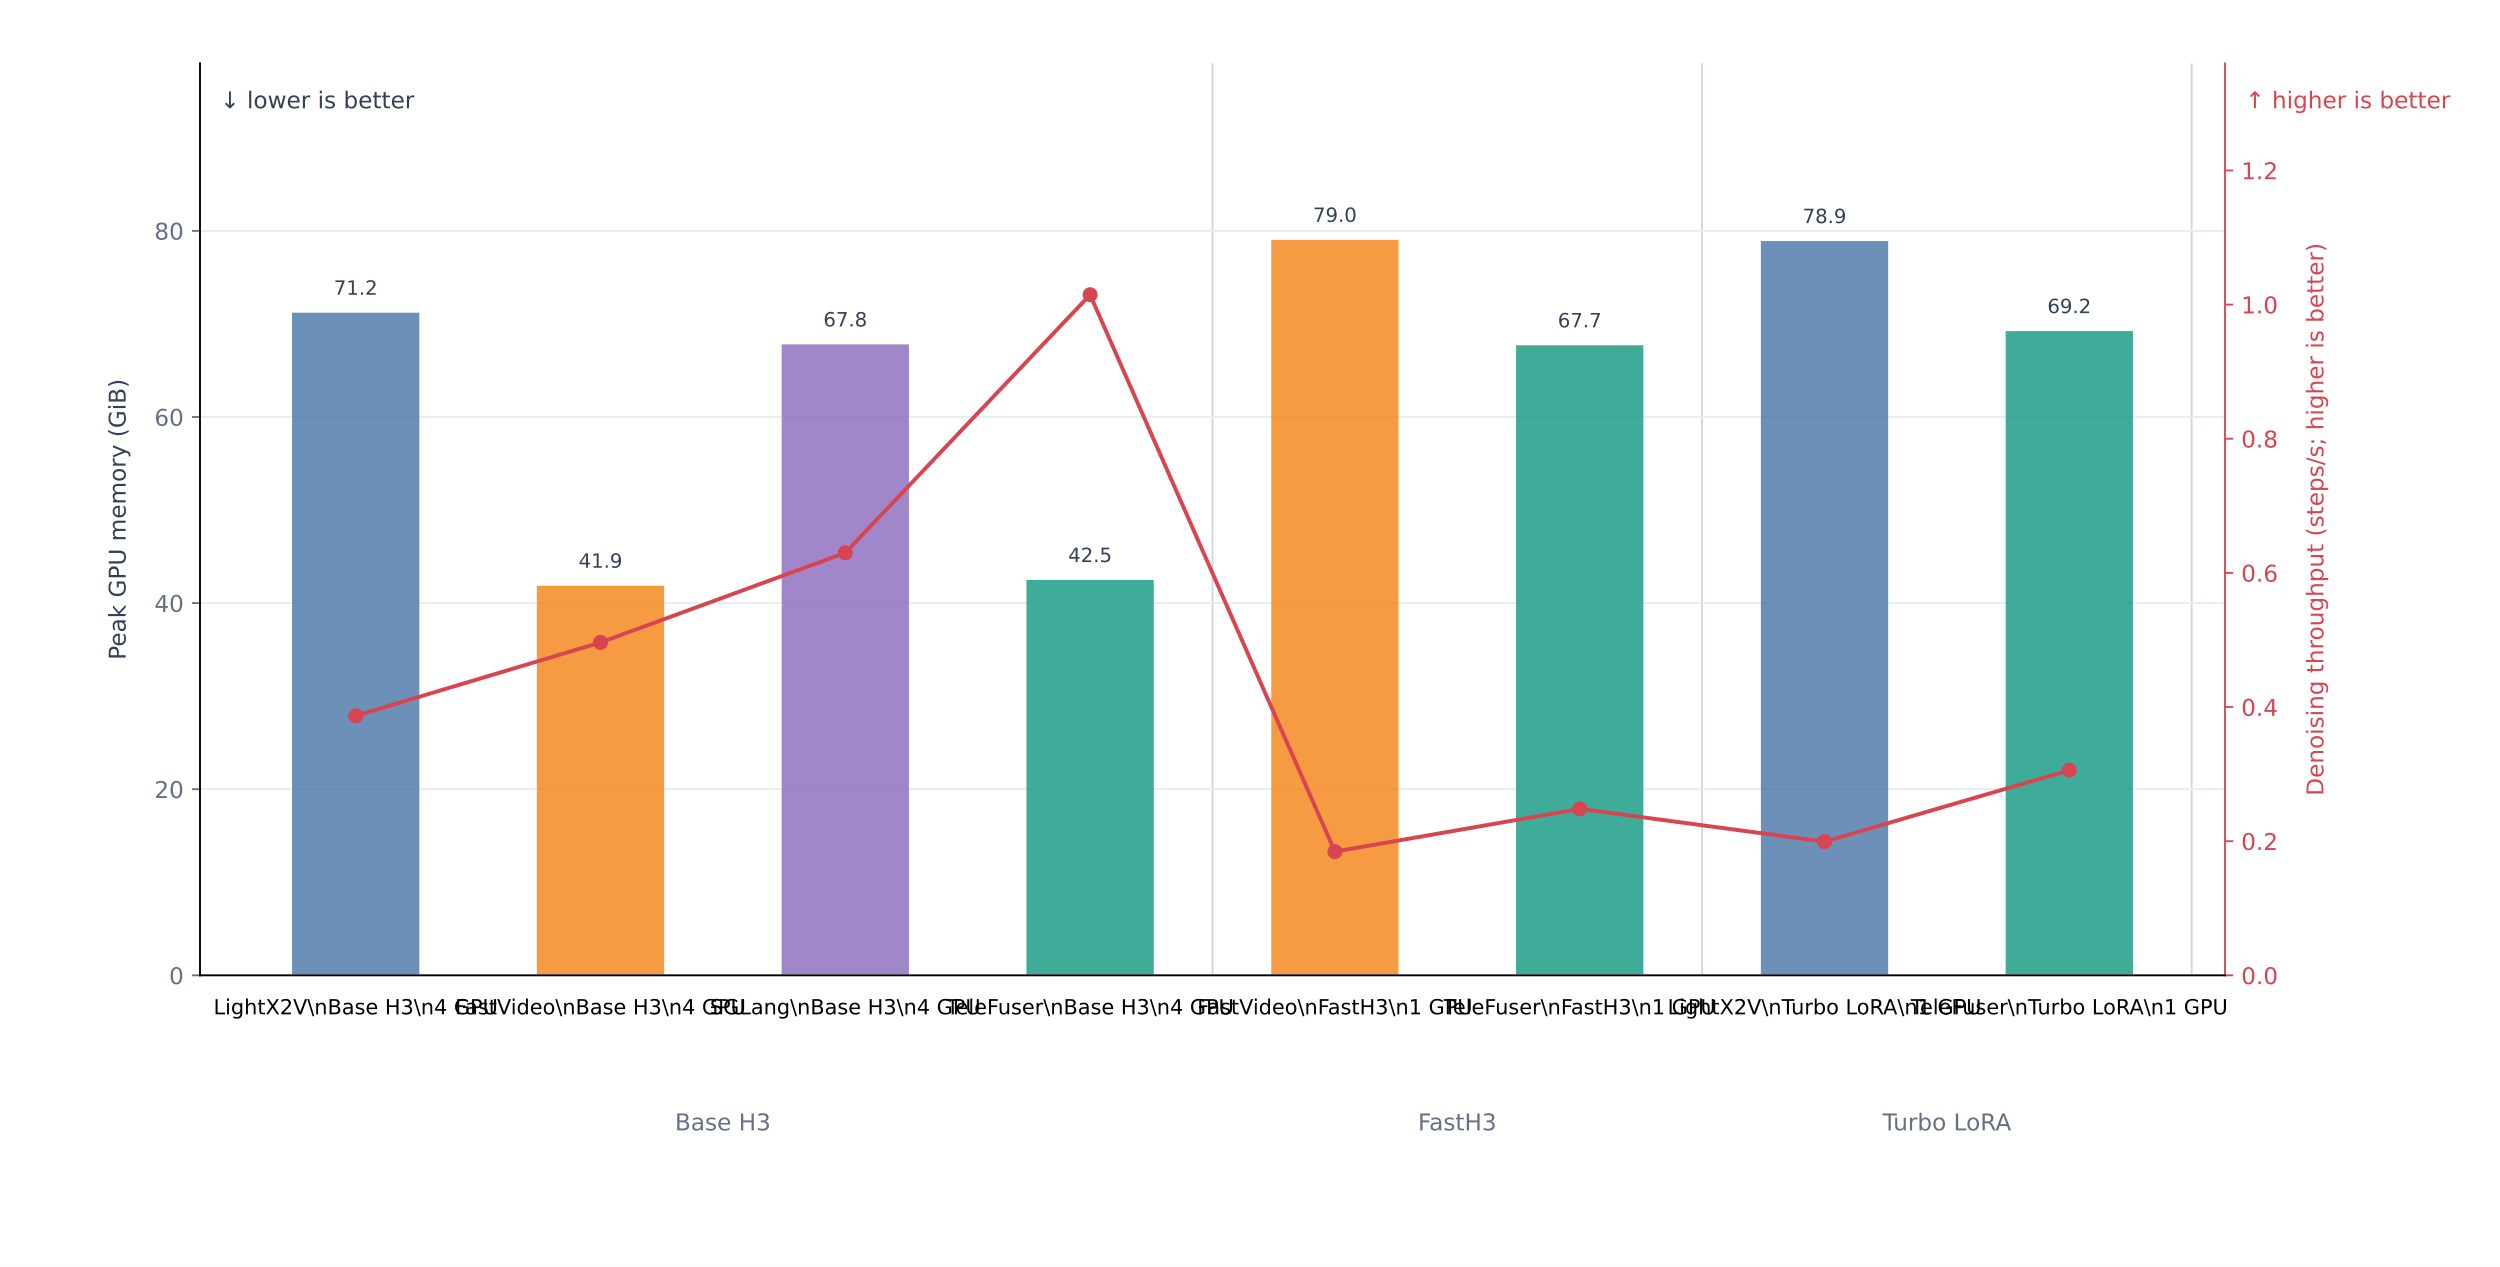
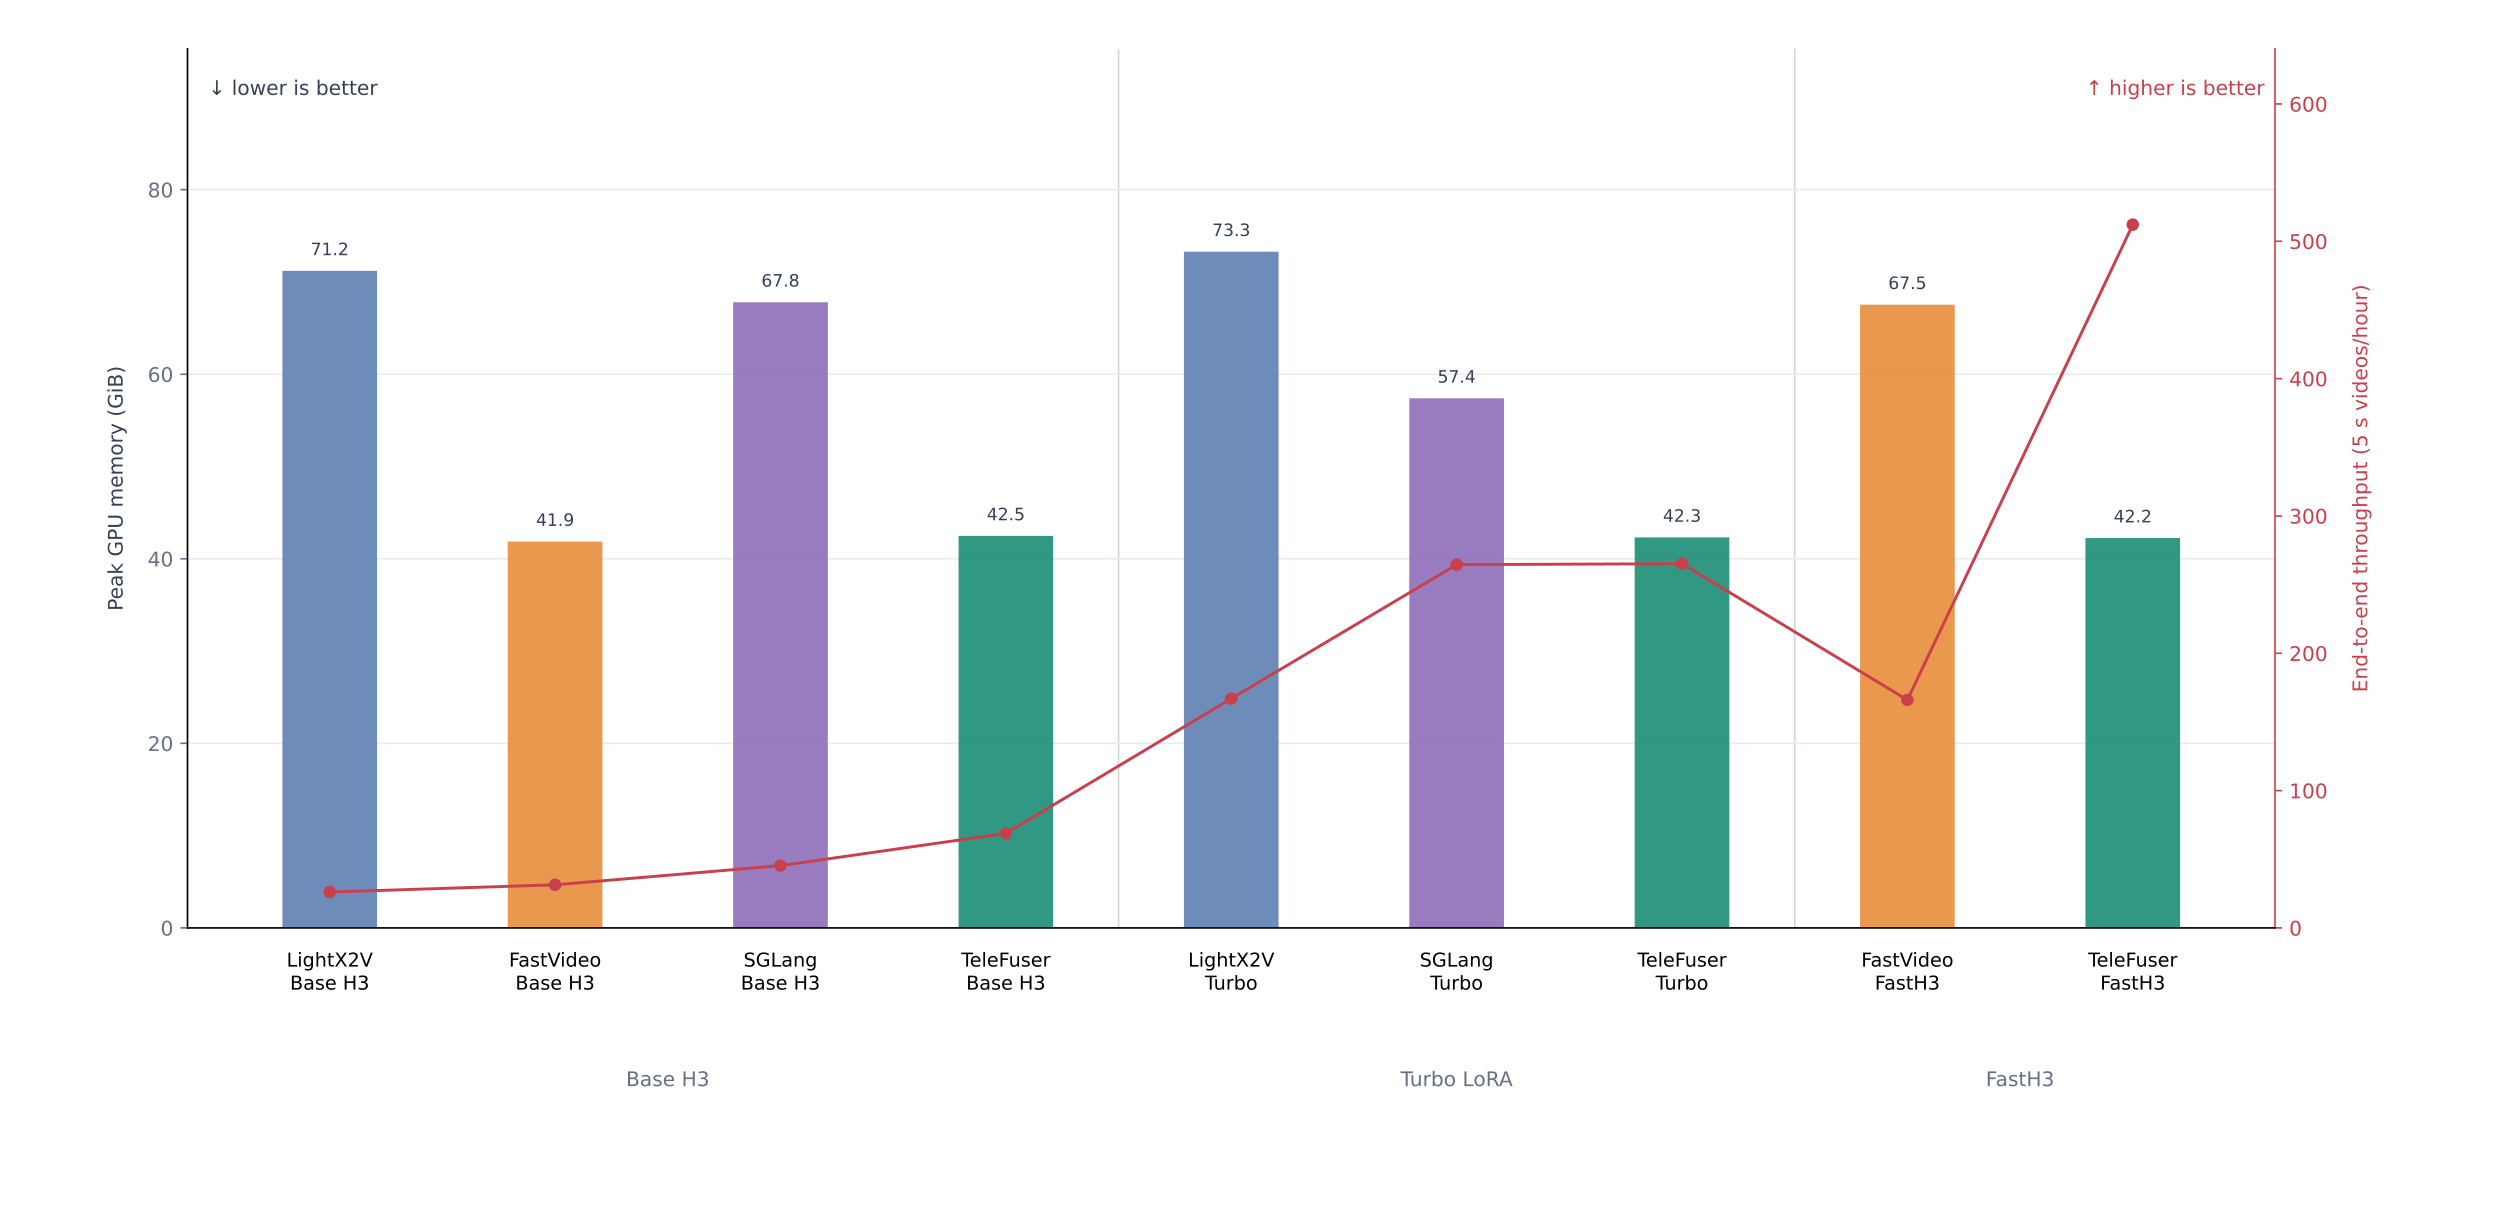
- <svg xmlns="http://www.w3.org/2000/svg" xmlns:xlink="http://www.w3.org/1999/xlink" width="1080pt" height="547.2pt" viewBox="0 0 1080 547.2" version="1.1">
+ <svg xmlns="http://www.w3.org/2000/svg" xmlns:xlink="http://www.w3.org/1999/xlink" width="1238.4pt" height="604.8pt" viewBox="0 0 1238.4 604.8" version="1.1">
  <defs>
    <style type="text/css">*{stroke-linejoin: round; stroke-linecap: butt}</style>
  </defs>
  <g id="figure_1">
    <g id="patch_1">
-       <path d="M 0 547.2 L 1080 547.2 L 1080 0 L 0 0 z " style="fill: #ffffff" />
+       <path d="M 0 604.8 L 1238.4 604.8 L 1238.4 0 L 0 0 z " style="fill: #ffffff" />
    </g>
    <g id="axes_1">
      <g id="patch_2">
-         <path d="M 86.4 421.344 L 961.2 421.344 L 961.2 27.36 L 86.4 27.36 z " style="fill: #ffffff" />
+         <path d="M 92.88 459.648 L 1126.944 459.648 L 1126.944 24.192 L 92.88 24.192 z " style="fill: #ffffff" />
      </g>
      <g id="line2d_1">
-         <path d="M 523.8 421.344 L 523.8 27.36 " clip-path="url(#p1387a8e07b)" style="fill: none; stroke: #d0d5dd; stroke-width: 0.8; stroke-linecap: square" />
+         <path d="M 554.089 459.648 L 554.089 24.192 " clip-path="url(#pada353dbe6)" style="fill: none; stroke: #d0d5dd; stroke-width: 0.8; stroke-linecap: square" />
      </g>
      <g id="line2d_2">
-         <path d="M 735.309 421.344 L 735.309 27.36 " clip-path="url(#p1387a8e07b)" style="fill: none; stroke: #d0d5dd; stroke-width: 0.8; stroke-linecap: square" />
-       </g>
-       <g id="line2d_3">
-         <path d="M 946.817 421.344 L 946.817 27.36 " clip-path="url(#p1387a8e07b)" style="fill: none; stroke: #d0d5dd; stroke-width: 0.8; stroke-linecap: square" />
+         <path d="M 889.027 459.648 L 889.027 24.192 " clip-path="url(#pada353dbe6)" style="fill: none; stroke: #d0d5dd; stroke-width: 0.8; stroke-linecap: square" />
      </g>
      <g id="matplotlib.axis_1">
        <g id="xtick_1">
+           <g id="line2d_3" />
+           <g id="text_1">
+             <text style="font-size: 9.5px; font-family: 'DejaVu Sans'" transform="translate(141.9491 478.8174)">LightX2V</text>
+             <text style="font-size: 9.5px; font-family: 'DejaVu Sans'" transform="translate(143.6576 490.2193)">Base H3</text>
+           </g>
+         </g>
+         <g id="xtick_2">
          <g id="line2d_4" />
-           <g id="text_1">
-             <text style="font-size: 9px; font-family: 'DejaVu Sans'; text-anchor: middle" x="153.66" y="438.183" transform="rotate(-0 153.6598 438.1826)">LightX2V\nBase H3\n4 GPU</text>
-           </g>
-         </g>
-         <g id="xtick_2">
+           <g id="text_2">
+             <text style="font-size: 9.5px; font-family: 'DejaVu Sans'" transform="translate(252.1217 478.8174)">FastVideo</text>
+             <text style="font-size: 9.5px; font-family: 'DejaVu Sans'" transform="translate(255.3035 490.2193)">Base H3</text>
+           </g>
+         </g>
+         <g id="xtick_3">
          <g id="line2d_5" />
-           <g id="text_2">
-             <text style="font-size: 9px; font-family: 'DejaVu Sans'; text-anchor: middle" x="259.414" y="438.183" transform="rotate(-0 259.4141 438.1826)">FastVideo\nBase H3\n4 GPU</text>
-           </g>
-         </g>
-         <g id="xtick_3">
+           <g id="text_3">
+             <text style="font-size: 9.5px; font-family: 'DejaVu Sans'" transform="translate(368.3409 478.8167)">SGLang</text>
+             <text style="font-size: 9.5px; font-family: 'DejaVu Sans'" transform="translate(366.9493 490.2186)">Base H3</text>
+           </g>
+         </g>
+         <g id="xtick_4">
          <g id="line2d_6" />
-           <g id="text_3">
-             <text style="font-size: 9px; font-family: 'DejaVu Sans'; text-anchor: middle" x="365.168" y="438.182" transform="rotate(-0 365.1685 438.1819)">SGLang\nBase H3\n4 GPU</text>
-           </g>
-         </g>
-         <g id="xtick_4">
+           <g id="text_4">
+             <text style="font-size: 9.5px; font-family: 'DejaVu Sans'" transform="translate(476.1742 478.8174)">TeleFuser</text>
+             <text style="font-size: 9.5px; font-family: 'DejaVu Sans'" transform="translate(478.5952 490.2193)">Base H3</text>
+           </g>
+         </g>
+         <g id="xtick_5">
          <g id="line2d_7" />
-           <g id="text_4">
-             <text style="font-size: 9px; font-family: 'DejaVu Sans'; text-anchor: middle" x="470.923" y="438.183" transform="rotate(-0 470.9228 438.1826)">TeleFuser\nBase H3\n4 GPU</text>
-           </g>
-         </g>
-         <g id="xtick_5">
+           <g id="text_5">
+             <text style="font-size: 9.5px; font-family: 'DejaVu Sans'" transform="translate(588.5325 478.8174)">LightX2V</text>
+             <text style="font-size: 9.5px; font-family: 'DejaVu Sans'" transform="translate(596.8473 490.22)">Turbo</text>
+           </g>
+         </g>
+         <g id="xtick_6">
          <g id="line2d_8" />
-           <g id="text_5">
-             <text style="font-size: 9px; font-family: 'DejaVu Sans'; text-anchor: middle" x="576.677" y="438.183" transform="rotate(-0 576.6772 438.1826)">FastVideo\nFastH3\n1 GPU</text>
-           </g>
-         </g>
-         <g id="xtick_6">
+           <g id="text_6">
+             <text style="font-size: 9.5px; font-family: 'DejaVu Sans'" transform="translate(703.2785 478.8167)">SGLang</text>
+             <text style="font-size: 9.5px; font-family: 'DejaVu Sans'" transform="translate(708.4931 490.2193)">Turbo</text>
+           </g>
+         </g>
+         <g id="xtick_7">
          <g id="line2d_9" />
-           <g id="text_6">
-             <text style="font-size: 9px; font-family: 'DejaVu Sans'; text-anchor: middle" x="682.432" y="438.183" transform="rotate(-0 682.4315 438.1826)">TeleFuser\nFastH3\n1 GPU</text>
-           </g>
-         </g>
-         <g id="xtick_7">
+           <g id="text_7">
+             <text style="font-size: 9.5px; font-family: 'DejaVu Sans'" transform="translate(811.1118 478.8174)">TeleFuser</text>
+             <text style="font-size: 9.5px; font-family: 'DejaVu Sans'" transform="translate(820.139 490.22)">Turbo</text>
+           </g>
+         </g>
+         <g id="xtick_8">
          <g id="line2d_10" />
-           <g id="text_7">
-             <text style="font-size: 9px; font-family: 'DejaVu Sans'; text-anchor: middle" x="788.186" y="438.183" transform="rotate(-0 788.1859 438.1826)">LightX2V\nTurbo LoRA\n1 GPU</text>
-           </g>
-         </g>
-         <g id="xtick_8">
+           <g id="text_8">
+             <text style="font-size: 9.5px; font-family: 'DejaVu Sans'" transform="translate(921.9969 478.8174)">FastVideo</text>
+             <text style="font-size: 9.5px; font-family: 'DejaVu Sans'" transform="translate(928.7115 490.2193)">FastH3</text>
+           </g>
+         </g>
+         <g id="xtick_9">
          <g id="line2d_11" />
-           <g id="text_8">
-             <text style="font-size: 9px; font-family: 'DejaVu Sans'; text-anchor: middle" x="893.94" y="438.183" transform="rotate(-0 893.9402 438.1826)">TeleFuser\nTurbo LoRA\n1 GPU</text>
+           <g id="text_9">
+             <text style="font-size: 9.5px; font-family: 'DejaVu Sans'" transform="translate(1034.404 478.8174)">TeleFuser</text>
+             <text style="font-size: 9.5px; font-family: 'DejaVu Sans'" transform="translate(1040.357 490.2193)">FastH3</text>
          </g>
        </g>
      </g>
      <g id="matplotlib.axis_2">
        <g id="ytick_1">
          <g id="line2d_12">
-             <path d="M 86.4 421.344 L 961.2 421.344 " clip-path="url(#p1387a8e07b)" style="fill: none; stroke: #e8ecf0; stroke-width: 0.8; stroke-linecap: square" />
+             <path d="M 92.88 459.648 L 1126.944 459.648 " clip-path="url(#pada353dbe6)" style="fill: none; stroke: #e7ebef; stroke-width: 0.8; stroke-linecap: square" />
          </g>
          <g id="line2d_13">
            <defs>
-               <path id="ma8c56f551f" d="M 0 0 L -3.5 0 " style="stroke: #667085; stroke-width: 0.8" />
+               <path id="mb4289efccf" d="M 0 0 L -3.5 0 " style="stroke: #667085; stroke-width: 0.8" />
            </defs>
            <g>
-               <use xlink:href="#ma8c56f551f" x="86.4" y="421.344" style="fill: #667085; stroke: #667085; stroke-width: 0.8" />
-             </g>
-           </g>
-           <g id="text_9">
-             <text style="font-size: 10px; font-family: 'DejaVu Sans'; text-anchor: end; fill: #667085" x="79.4" y="425.143" transform="rotate(-0 79.4 425.1428)">0</text>
+               <use xlink:href="#mb4289efccf" x="92.88" y="459.648" style="fill: #667085; stroke: #667085; stroke-width: 0.8" />
+             </g>
+           </g>
+           <g id="text_10">
+             <text style="font-size: 10px; font-family: 'DejaVu Sans'; text-anchor: end; fill: #667085" x="85.88" y="463.447" transform="rotate(-0 85.88 463.4468)">0</text>
          </g>
        </g>
        <g id="ytick_2">
          <g id="line2d_14">
-             <path d="M 86.4 340.942 L 961.2 340.942 " clip-path="url(#p1387a8e07b)" style="fill: none; stroke: #e8ecf0; stroke-width: 0.8; stroke-linecap: square" />
+             <path d="M 92.88 368.227 L 1126.944 368.227 " clip-path="url(#pada353dbe6)" style="fill: none; stroke: #e7ebef; stroke-width: 0.8; stroke-linecap: square" />
          </g>
          <g id="line2d_15">
            <g>
-               <use xlink:href="#ma8c56f551f" x="86.4" y="340.942" style="fill: #667085; stroke: #667085; stroke-width: 0.8" />
-             </g>
-           </g>
-           <g id="text_10">
-             <text style="font-size: 10px; font-family: 'DejaVu Sans'; text-anchor: end; fill: #667085" x="79.4" y="344.74" transform="rotate(-0 79.4 344.7404)">20</text>
+               <use xlink:href="#mb4289efccf" x="92.88" y="368.227" style="fill: #667085; stroke: #667085; stroke-width: 0.8" />
+             </g>
+           </g>
+           <g id="text_11">
+             <text style="font-size: 10px; font-family: 'DejaVu Sans'; text-anchor: end; fill: #667085" x="85.88" y="372.026" transform="rotate(-0 85.88 372.0259)">20</text>
          </g>
        </g>
        <g id="ytick_3">
          <g id="line2d_16">
-             <path d="M 86.4 260.539 L 961.2 260.539 " clip-path="url(#p1387a8e07b)" style="fill: none; stroke: #e8ecf0; stroke-width: 0.8; stroke-linecap: square" />
+             <path d="M 92.88 276.806 L 1126.944 276.806 " clip-path="url(#pada353dbe6)" style="fill: none; stroke: #e7ebef; stroke-width: 0.8; stroke-linecap: square" />
          </g>
          <g id="line2d_17">
            <g>
-               <use xlink:href="#ma8c56f551f" x="86.4" y="260.539" style="fill: #667085; stroke: #667085; stroke-width: 0.8" />
-             </g>
-           </g>
-           <g id="text_11">
-             <text style="font-size: 10px; font-family: 'DejaVu Sans'; text-anchor: end; fill: #667085" x="79.4" y="264.338" transform="rotate(-0 79.4 264.3381)">40</text>
+               <use xlink:href="#mb4289efccf" x="92.88" y="276.806" style="fill: #667085; stroke: #667085; stroke-width: 0.8" />
+             </g>
+           </g>
+           <g id="text_12">
+             <text style="font-size: 10px; font-family: 'DejaVu Sans'; text-anchor: end; fill: #667085" x="85.88" y="280.605" transform="rotate(-0 85.88 280.605)">40</text>
          </g>
        </g>
        <g id="ytick_4">
          <g id="line2d_18">
-             <path d="M 86.4 180.137 L 961.2 180.137 " clip-path="url(#p1387a8e07b)" style="fill: none; stroke: #e8ecf0; stroke-width: 0.8; stroke-linecap: square" />
+             <path d="M 92.88 185.385 L 1126.944 185.385 " clip-path="url(#pada353dbe6)" style="fill: none; stroke: #e7ebef; stroke-width: 0.8; stroke-linecap: square" />
          </g>
          <g id="line2d_19">
            <g>
-               <use xlink:href="#ma8c56f551f" x="86.4" y="180.137" style="fill: #667085; stroke: #667085; stroke-width: 0.8" />
-             </g>
-           </g>
-           <g id="text_12">
-             <text style="font-size: 10px; font-family: 'DejaVu Sans'; text-anchor: end; fill: #667085" x="79.4" y="183.936" transform="rotate(-0 79.4 183.9357)">60</text>
+               <use xlink:href="#mb4289efccf" x="92.88" y="185.385" style="fill: #667085; stroke: #667085; stroke-width: 0.8" />
+             </g>
+           </g>
+           <g id="text_13">
+             <text style="font-size: 10px; font-family: 'DejaVu Sans'; text-anchor: end; fill: #667085" x="85.88" y="189.184" transform="rotate(-0 85.88 189.1841)">60</text>
          </g>
        </g>
        <g id="ytick_5">
          <g id="line2d_20">
-             <path d="M 86.4 99.734 L 961.2 99.734 " clip-path="url(#p1387a8e07b)" style="fill: none; stroke: #e8ecf0; stroke-width: 0.8; stroke-linecap: square" />
+             <path d="M 92.88 93.964 L 1126.944 93.964 " clip-path="url(#pada353dbe6)" style="fill: none; stroke: #e7ebef; stroke-width: 0.8; stroke-linecap: square" />
          </g>
          <g id="line2d_21">
            <g>
-               <use xlink:href="#ma8c56f551f" x="86.4" y="99.734" style="fill: #667085; stroke: #667085; stroke-width: 0.8" />
-             </g>
-           </g>
-           <g id="text_13">
-             <text style="font-size: 10px; font-family: 'DejaVu Sans'; text-anchor: end; fill: #667085" x="79.4" y="103.533" transform="rotate(-0 79.4 103.5333)">80</text>
-           </g>
-         </g>
-         <g id="text_14">
-           <text style="font-size: 10px; font-family: 'DejaVu Sans'; text-anchor: middle; fill: #344054" x="54.273" y="224.352" transform="rotate(-90 54.27266 224.352)">Peak GPU memory (GiB)</text>
+               <use xlink:href="#mb4289efccf" x="92.88" y="93.964" style="fill: #667085; stroke: #667085; stroke-width: 0.8" />
+             </g>
+           </g>
+           <g id="text_14">
+             <text style="font-size: 10px; font-family: 'DejaVu Sans'; text-anchor: end; fill: #667085" x="85.88" y="97.763" transform="rotate(-0 85.88 97.76325)">80</text>
+           </g>
+         </g>
+         <g id="text_15">
+           <text style="font-size: 10px; font-family: 'DejaVu Sans'; text-anchor: middle; fill: #344054" x="60.753" y="241.92" transform="rotate(-90 60.75266 241.92)">Peak GPU memory (GiB)</text>
        </g>
      </g>
      <g id="patch_3">
-         <path d="M 126.164 421.344 L 181.156 421.344 L 181.156 135.083 L 126.164 135.083 z " clip-path="url(#p1387a8e07b)" style="fill: #4c78a8; opacity: 0.82" />
+         <path d="M 139.883 459.648 L 186.774 459.648 L 186.774 134.157 L 139.883 134.157 z " clip-path="url(#pada353dbe6)" style="fill: #5b7db1; opacity: 0.88" />
      </g>
      <g id="patch_4">
-         <path d="M 231.918 421.344 L 286.91 421.344 L 286.91 253.029 L 231.918 253.029 z " clip-path="url(#p1387a8e07b)" style="fill: #f58518; opacity: 0.82" />
+         <path d="M 251.529 459.648 L 298.42 459.648 L 298.42 268.267 L 251.529 268.267 z " clip-path="url(#pada353dbe6)" style="fill: #e68a36; opacity: 0.88" />
      </g>
      <g id="patch_5">
-         <path d="M 337.672 421.344 L 392.665 421.344 L 392.665 148.78 L 337.672 148.78 z " clip-path="url(#p1387a8e07b)" style="fill: #8e6bbe; opacity: 0.82" />
+         <path d="M 363.175 459.648 L 410.066 459.648 L 410.066 149.731 L 363.175 149.731 z " clip-path="url(#pada353dbe6)" style="fill: #8b6bb7; opacity: 0.88" />
      </g>
      <g id="patch_6">
-         <path d="M 443.427 421.344 L 498.419 421.344 L 498.419 250.564 L 443.427 250.564 z " clip-path="url(#p1387a8e07b)" style="fill: #159a84; opacity: 0.82" />
+         <path d="M 474.821 459.648 L 521.712 459.648 L 521.712 265.463 L 474.821 265.463 z " clip-path="url(#pada353dbe6)" style="fill: #168a72; opacity: 0.88" />
      </g>
      <g id="patch_7">
-         <path d="M 549.181 421.344 L 604.173 421.344 L 604.173 103.615 L 549.181 103.615 z " clip-path="url(#p1387a8e07b)" style="fill: #f58518; opacity: 0.82" />
+         <path d="M 586.466 459.648 L 633.358 459.648 L 633.358 124.682 L 586.466 124.682 z " clip-path="url(#pada353dbe6)" style="fill: #5b7db1; opacity: 0.88" />
      </g>
      <g id="patch_8">
-         <path d="M 654.935 421.344 L 709.928 421.344 L 709.928 149.165 L 654.935 149.165 z " clip-path="url(#p1387a8e07b)" style="fill: #159a84; opacity: 0.82" />
+         <path d="M 698.112 459.648 L 745.003 459.648 L 745.003 197.304 L 698.112 197.304 z " clip-path="url(#pada353dbe6)" style="fill: #8b6bb7; opacity: 0.88" />
      </g>
      <g id="patch_9">
-         <path d="M 760.69 421.344 L 815.682 421.344 L 815.682 104.135 L 760.69 104.135 z " clip-path="url(#p1387a8e07b)" style="fill: #4c78a8; opacity: 0.82" />
+         <path d="M 809.758 459.648 L 856.649 459.648 L 856.649 266.209 L 809.758 266.209 z " clip-path="url(#pada353dbe6)" style="fill: #168a72; opacity: 0.88" />
      </g>
      <g id="patch_10">
-         <path d="M 866.444 421.344 L 921.436 421.344 L 921.436 143.025 L 866.444 143.025 z " clip-path="url(#p1387a8e07b)" style="fill: #159a84; opacity: 0.82" />
+         <path d="M 921.404 459.648 L 968.295 459.648 L 968.295 150.928 L 921.404 150.928 z " clip-path="url(#pada353dbe6)" style="fill: #e68a36; opacity: 0.88" />
      </g>
      <g id="patch_11">
-         <path d="M 86.4 421.344 L 86.4 27.36 " style="fill: none; stroke: #d0d5dd; stroke-width: 0.8; stroke-linejoin: miter; stroke-linecap: square" />
+         <path d="M 1033.05 459.648 L 1079.941 459.648 L 1079.941 266.521 L 1033.05 266.521 z " clip-path="url(#pada353dbe6)" style="fill: #168a72; opacity: 0.88" />
      </g>
      <g id="patch_12">
-         <path d="M 86.4 421.344 L 961.2 421.344 " style="fill: none; stroke: #d0d5dd; stroke-width: 0.8; stroke-linejoin: miter; stroke-linecap: square" />
-       </g>
-       <g id="text_15">
-         <text style="font-size: 8.5px; font-family: 'DejaVu Sans'; text-anchor: middle; fill: #344054" x="153.66" y="127.322" transform="rotate(-0 153.6598 127.3221)">71.2</text>
+         <path d="M 92.88 459.648 L 92.88 24.192 " style="fill: none; stroke: #d0d5dd; stroke-width: 0.8; stroke-linejoin: miter; stroke-linecap: square" />
+       </g>
+       <g id="patch_13">
+         <path d="M 92.88 459.648 L 1126.944 459.648 " style="fill: none; stroke: #d0d5dd; stroke-width: 0.8; stroke-linejoin: miter; stroke-linecap: square" />
      </g>
      <g id="text_16">
-         <text style="font-size: 8.5px; font-family: 'DejaVu Sans'; text-anchor: middle; fill: #344054" x="259.414" y="245.268" transform="rotate(-0 259.4141 245.2679)">41.9</text>
+         <text style="font-size: 8.5px; font-family: 'DejaVu Sans'; text-anchor: middle; fill: #344054" x="163.329" y="126.402" transform="rotate(-0 163.3285 126.4017)">71.2</text>
      </g>
      <g id="text_17">
-         <text style="font-size: 8.5px; font-family: 'DejaVu Sans'; text-anchor: middle; fill: #344054" x="365.168" y="141.019" transform="rotate(-0 365.1685 141.0188)">67.8</text>
+         <text style="font-size: 8.5px; font-family: 'DejaVu Sans'; text-anchor: middle; fill: #344054" x="274.974" y="260.511" transform="rotate(-0 274.9744 260.511)">41.9</text>
      </g>
      <g id="text_18">
-         <text style="font-size: 8.5px; font-family: 'DejaVu Sans'; text-anchor: middle; fill: #344054" x="470.923" y="242.802" transform="rotate(-0 470.9228 242.8024)">42.5</text>
+         <text style="font-size: 8.5px; font-family: 'DejaVu Sans'; text-anchor: middle; fill: #344054" x="386.62" y="141.975" transform="rotate(-0 386.6203 141.9754)">67.8</text>
      </g>
      <g id="text_19">
-         <text style="font-size: 8.5px; font-family: 'DejaVu Sans'; text-anchor: middle; fill: #344054" x="576.677" y="95.854" transform="rotate(-0 576.6772 95.85385)">79.0</text>
+         <text style="font-size: 8.5px; font-family: 'DejaVu Sans'; text-anchor: middle; fill: #344054" x="498.266" y="257.708" transform="rotate(-0 498.2661 257.7076)">42.5</text>
      </g>
      <g id="text_20">
-         <text style="font-size: 8.5px; font-family: 'DejaVu Sans'; text-anchor: middle; fill: #344054" x="682.432" y="141.404" transform="rotate(-0 682.4315 141.4043)">67.7</text>
+         <text style="font-size: 8.5px; font-family: 'DejaVu Sans'; text-anchor: middle; fill: #344054" x="609.912" y="116.926" transform="rotate(-0 609.912 116.926)">73.3</text>
      </g>
      <g id="text_21">
-         <text style="font-size: 8.5px; font-family: 'DejaVu Sans'; text-anchor: middle; fill: #344054" x="788.186" y="96.374" transform="rotate(-0 788.1859 96.37428)">78.9</text>
+         <text style="font-size: 8.5px; font-family: 'DejaVu Sans'; text-anchor: middle; fill: #344054" x="721.558" y="189.548" transform="rotate(-0 721.5579 189.5482)">57.4</text>
      </g>
      <g id="text_22">
-         <text style="font-size: 8.5px; font-family: 'DejaVu Sans'; text-anchor: middle; fill: #344054" x="893.94" y="135.264" transform="rotate(-0 893.9402 135.2642)">69.2</text>
+         <text style="font-size: 8.5px; font-family: 'DejaVu Sans'; text-anchor: middle; fill: #344054" x="833.204" y="258.453" transform="rotate(-0 833.2037 258.4531)">42.3</text>
      </g>
      <g id="text_23">
-         <text style="font-size: 10px; font-family: 'DejaVu Sans'; text-anchor: start; fill: #344054" x="95.148" y="46.778" transform="rotate(-0 95.148 46.77796)">↓ lower is better</text>
+         <text style="font-size: 8.5px; font-family: 'DejaVu Sans'; text-anchor: middle; fill: #344054" x="944.85" y="143.173" transform="rotate(-0 944.8496 143.1726)">67.5</text>
      </g>
      <g id="text_24">
-         <text style="font-size: 10px; font-family: 'DejaVu Sans'; text-anchor: middle; fill: #667085" x="312.291" y="488.321" transform="rotate(-0 312.2913 488.3213)">Base H3</text>
+         <text style="font-size: 8.5px; font-family: 'DejaVu Sans'; text-anchor: middle; fill: #344054" x="1056.495" y="258.766" transform="rotate(-0 1056.495 258.7656)">42.2</text>
      </g>
      <g id="text_25">
-         <text style="font-size: 10px; font-family: 'DejaVu Sans'; text-anchor: middle; fill: #667085" x="629.554" y="488.321" transform="rotate(-0 629.5544 488.3213)">FastH3</text>
+         <text style="font-size: 10px; font-family: 'DejaVu Sans'; text-anchor: start; fill: #344054" x="103.221" y="47.031" transform="rotate(-0 103.2206 47.0314)">↓ lower is better</text>
      </g>
      <g id="text_26">
-         <text style="font-size: 10px; font-family: 'DejaVu Sans'; text-anchor: middle; fill: #667085" x="841.063" y="488.321" transform="rotate(-0 841.0631 488.3213)">Turbo LoRA</text>
+         <text style="font-size: 10px; font-family: 'DejaVu Sans'; text-anchor: middle; fill: #667085" x="330.797" y="538.03" transform="rotate(-0 330.7973 538.0301)">Base H3</text>
+       </g>
+       <g id="text_27">
+         <text style="font-size: 10px; font-family: 'DejaVu Sans'; text-anchor: middle; fill: #667085" x="721.558" y="538.03" transform="rotate(-0 721.5579 538.0301)">Turbo LoRA</text>
+       </g>
+       <g id="text_28">
+         <text style="font-size: 10px; font-family: 'DejaVu Sans'; text-anchor: middle; fill: #667085" x="1000.673" y="538.03" transform="rotate(-0 1000.673 538.0301)">FastH3</text>
      </g>
    </g>
    <g id="axes_2">
      <g id="matplotlib.axis_3">
        <g id="ytick_6">
          <g id="line2d_22">
            <defs>
-               <path id="m104c6a4d05" d="M 0 0 L 3.5 0 " style="stroke: #d64550; stroke-width: 0.8" />
+               <path id="m5d6280cecb" d="M 0 0 L 3.5 0 " style="stroke: #c93f4b; stroke-width: 0.8" />
            </defs>
            <g>
-               <use xlink:href="#m104c6a4d05" x="961.2" y="421.344" style="fill: #d64550; stroke: #d64550; stroke-width: 0.8" />
-             </g>
-           </g>
-           <g id="text_27">
-             <text style="font-size: 10px; font-family: 'DejaVu Sans'; text-anchor: start; fill: #d64550" x="968.2" y="425.143" transform="rotate(-0 968.2 425.1428)">0.0</text>
+               <use xlink:href="#m5d6280cecb" x="1126.944" y="459.648" style="fill: #c93f4b; stroke: #c93f4b; stroke-width: 0.8" />
+             </g>
+           </g>
+           <g id="text_29">
+             <text style="font-size: 10px; font-family: 'DejaVu Sans'; text-anchor: start; fill: #c93f4b" x="1133.944" y="463.447" transform="rotate(-0 1133.944 463.4468)">0</text>
          </g>
        </g>
        <g id="ytick_7">
          <g id="line2d_23">
            <g>
-               <use xlink:href="#m104c6a4d05" x="961.2" y="363.391" style="fill: #d64550; stroke: #d64550; stroke-width: 0.8" />
-             </g>
-           </g>
-           <g id="text_28">
-             <text style="font-size: 10px; font-family: 'DejaVu Sans'; text-anchor: start; fill: #d64550" x="968.2" y="367.189" transform="rotate(-0 968.2 367.1895)">0.2</text>
+               <use xlink:href="#m5d6280cecb" x="1126.944" y="391.621" style="fill: #c93f4b; stroke: #c93f4b; stroke-width: 0.8" />
+             </g>
+           </g>
+           <g id="text_30">
+             <text style="font-size: 10px; font-family: 'DejaVu Sans'; text-anchor: start; fill: #c93f4b" x="1133.944" y="395.42" transform="rotate(-0 1133.944 395.4202)">100</text>
          </g>
        </g>
        <g id="ytick_8">
          <g id="line2d_24">
            <g>
-               <use xlink:href="#m104c6a4d05" x="961.2" y="305.437" style="fill: #d64550; stroke: #d64550; stroke-width: 0.8" />
-             </g>
-           </g>
-           <g id="text_29">
-             <text style="font-size: 10px; font-family: 'DejaVu Sans'; text-anchor: start; fill: #d64550" x="968.2" y="309.236" transform="rotate(-0 968.2 309.2361)">0.4</text>
+               <use xlink:href="#m5d6280cecb" x="1126.944" y="323.595" style="fill: #c93f4b; stroke: #c93f4b; stroke-width: 0.8" />
+             </g>
+           </g>
+           <g id="text_31">
+             <text style="font-size: 10px; font-family: 'DejaVu Sans'; text-anchor: start; fill: #c93f4b" x="1133.944" y="327.394" transform="rotate(-0 1133.944 327.3936)">200</text>
          </g>
        </g>
        <g id="ytick_9">
          <g id="line2d_25">
            <g>
-               <use xlink:href="#m104c6a4d05" x="961.2" y="247.484" style="fill: #d64550; stroke: #d64550; stroke-width: 0.8" />
-             </g>
-           </g>
-           <g id="text_30">
-             <text style="font-size: 10px; font-family: 'DejaVu Sans'; text-anchor: start; fill: #d64550" x="968.2" y="251.283" transform="rotate(-0 968.2 251.2827)">0.6</text>
+               <use xlink:href="#m5d6280cecb" x="1126.944" y="255.568" style="fill: #c93f4b; stroke: #c93f4b; stroke-width: 0.8" />
+             </g>
+           </g>
+           <g id="text_32">
+             <text style="font-size: 10px; font-family: 'DejaVu Sans'; text-anchor: start; fill: #c93f4b" x="1133.944" y="259.367" transform="rotate(-0 1133.944 259.367)">300</text>
          </g>
        </g>
        <g id="ytick_10">
          <g id="line2d_26">
            <g>
-               <use xlink:href="#m104c6a4d05" x="961.2" y="189.531" style="fill: #d64550; stroke: #d64550; stroke-width: 0.8" />
-             </g>
-           </g>
-           <g id="text_31">
-             <text style="font-size: 10px; font-family: 'DejaVu Sans'; text-anchor: start; fill: #d64550" x="968.2" y="193.329" transform="rotate(-0 968.2 193.3294)">0.8</text>
+               <use xlink:href="#m5d6280cecb" x="1126.944" y="187.542" style="fill: #c93f4b; stroke: #c93f4b; stroke-width: 0.8" />
+             </g>
+           </g>
+           <g id="text_33">
+             <text style="font-size: 10px; font-family: 'DejaVu Sans'; text-anchor: start; fill: #c93f4b" x="1133.944" y="191.34" transform="rotate(-0 1133.944 191.3404)">400</text>
          </g>
        </g>
        <g id="ytick_11">
          <g id="line2d_27">
            <g>
-               <use xlink:href="#m104c6a4d05" x="961.2" y="131.577" style="fill: #d64550; stroke: #d64550; stroke-width: 0.8" />
-             </g>
-           </g>
-           <g id="text_32">
-             <text style="font-size: 10px; font-family: 'DejaVu Sans'; text-anchor: start; fill: #d64550" x="968.2" y="135.376" transform="rotate(-0 968.2 135.376)">1.0</text>
+               <use xlink:href="#m5d6280cecb" x="1126.944" y="119.515" style="fill: #c93f4b; stroke: #c93f4b; stroke-width: 0.8" />
+             </g>
+           </g>
+           <g id="text_34">
+             <text style="font-size: 10px; font-family: 'DejaVu Sans'; text-anchor: start; fill: #c93f4b" x="1133.944" y="123.314" transform="rotate(-0 1133.944 123.3138)">500</text>
          </g>
        </g>
        <g id="ytick_12">
          <g id="line2d_28">
            <g>
-               <use xlink:href="#m104c6a4d05" x="961.2" y="73.624" style="fill: #d64550; stroke: #d64550; stroke-width: 0.8" />
-             </g>
-           </g>
-           <g id="text_33">
-             <text style="font-size: 10px; font-family: 'DejaVu Sans'; text-anchor: start; fill: #d64550" x="968.2" y="77.423" transform="rotate(-0 968.2 77.42262)">1.2</text>
-           </g>
-         </g>
-         <g id="text_34">
-           <text style="font-size: 10px; font-family: 'DejaVu Sans'; text-anchor: middle; fill: #d64550" x="1003.702" y="224.352" transform="rotate(-90 1003.702 224.352)">Denoising throughput (steps/s; higher is better)</text>
-         </g>
-       </g>
-       <g id="patch_13">
-         <path d="M 86.4 421.344 L 86.4 27.36 " style="fill: none; stroke: #000000; stroke-width: 0.8; stroke-linejoin: miter; stroke-linecap: square" />
+               <use xlink:href="#m5d6280cecb" x="1126.944" y="51.488" style="fill: #c93f4b; stroke: #c93f4b; stroke-width: 0.8" />
+             </g>
+           </g>
+           <g id="text_35">
+             <text style="font-size: 10px; font-family: 'DejaVu Sans'; text-anchor: start; fill: #c93f4b" x="1133.944" y="55.287" transform="rotate(-0 1133.944 55.28718)">600</text>
+           </g>
+         </g>
+         <g id="text_36">
+           <text style="font-size: 10px; font-family: 'DejaVu Sans'; text-anchor: middle; fill: #c93f4b" x="1172.63" y="241.92" transform="rotate(-90 1172.63 241.92)">End-to-end throughput (5 s videos/hour)</text>
+         </g>
      </g>
      <g id="patch_14">
-         <path d="M 961.2 421.344 L 961.2 27.36 " style="fill: none; stroke: #d64550; stroke-width: 0.8; stroke-linejoin: miter; stroke-linecap: square" />
+         <path d="M 92.88 459.648 L 92.88 24.192 " style="fill: none; stroke: #000000; stroke-width: 0.8; stroke-linejoin: miter; stroke-linecap: square" />
      </g>
      <g id="patch_15">
-         <path d="M 86.4 421.344 L 961.2 421.344 " style="fill: none; stroke: #000000; stroke-width: 0.8; stroke-linejoin: miter; stroke-linecap: square" />
-       </g>
-       <g id="text_35">
-         <text style="font-size: 10px; font-family: 'DejaVu Sans'; text-anchor: start; fill: #d64550" x="969.948" y="46.778" transform="rotate(-0 969.948 46.77796)">↑ higher is better</text>
+         <path d="M 1126.944 459.648 L 1126.944 24.192 " style="fill: none; stroke: #c93f4b; stroke-width: 0.8; stroke-linejoin: miter; stroke-linecap: square" />
+       </g>
+       <g id="patch_16">
+         <path d="M 92.88 459.648 L 1126.944 459.648 " style="fill: none; stroke: #000000; stroke-width: 0.8; stroke-linejoin: miter; stroke-linecap: square" />
+       </g>
+       <g id="text_37">
+         <text style="font-size: 10px; font-family: 'DejaVu Sans'; text-anchor: end; fill: #c93f4b" x="1121.774" y="47.031" transform="rotate(-0 1121.774 47.0314)">↑ higher is better</text>
      </g>
      <g id="line2d_29">
-         <path d="M 153.66 309.223 L 259.414 277.535 L 365.168 238.802 L 470.923 127.326 L 576.677 367.894 L 682.432 349.422 L 788.186 363.613 L 893.94 332.704 " clip-path="url(#p1387a8e07b)" style="fill: none; stroke: #d64550; stroke-width: 1.7; stroke-linecap: square" />
+         <path d="M 163.329 441.871 L 274.974 438.297 L 386.62 428.793 L 498.266 412.8 L 609.912 346.035 L 721.558 279.699 L 833.204 279.237 L 944.85 346.725 L 1056.495 111.283 " clip-path="url(#pada353dbe6)" style="fill: none; stroke: #c93f4b; stroke-width: 1.45; stroke-linecap: square" />
        <defs>
-           <path id="mb615dd4f13" d="M 0 2.75 C 0.729 2.75 1.429 2.46 1.945 1.945 C 2.46 1.429 2.75 0.729 2.75 0 C 2.75 -0.729 2.46 -1.429 1.945 -1.945 C 1.429 -2.46 0.729 -2.75 0 -2.75 C -0.729 -2.75 -1.429 -2.46 -1.945 -1.945 C -2.46 -1.429 -2.75 -0.729 -2.75 0 C -2.75 0.729 -2.46 1.429 -1.945 1.945 C -1.429 2.46 -0.729 2.75 0 2.75 z " style="stroke: #d64550" />
+           <path id="mfe6ac30cd8" d="M 0 2.6 C 0.69 2.6 1.351 2.326 1.838 1.838 C 2.326 1.351 2.6 0.69 2.6 0 C 2.6 -0.69 2.326 -1.351 1.838 -1.838 C 1.351 -2.326 0.69 -2.6 0 -2.6 C -0.69 -2.6 -1.351 -2.326 -1.838 -1.838 C -2.326 -1.351 -2.6 -0.69 -2.6 0 C -2.6 0.69 -2.326 1.351 -1.838 1.838 C -1.351 2.326 -0.69 2.6 0 2.6 z " style="stroke: #c93f4b" />
        </defs>
-         <g clip-path="url(#p1387a8e07b)">
-           <use xlink:href="#mb615dd4f13" x="153.66" y="309.223" style="fill: #d64550; stroke: #d64550" />
-           <use xlink:href="#mb615dd4f13" x="259.414" y="277.535" style="fill: #d64550; stroke: #d64550" />
-           <use xlink:href="#mb615dd4f13" x="365.168" y="238.802" style="fill: #d64550; stroke: #d64550" />
-           <use xlink:href="#mb615dd4f13" x="470.923" y="127.326" style="fill: #d64550; stroke: #d64550" />
-           <use xlink:href="#mb615dd4f13" x="576.677" y="367.894" style="fill: #d64550; stroke: #d64550" />
-           <use xlink:href="#mb615dd4f13" x="682.432" y="349.422" style="fill: #d64550; stroke: #d64550" />
-           <use xlink:href="#mb615dd4f13" x="788.186" y="363.613" style="fill: #d64550; stroke: #d64550" />
-           <use xlink:href="#mb615dd4f13" x="893.94" y="332.704" style="fill: #d64550; stroke: #d64550" />
+         <g clip-path="url(#pada353dbe6)">
+           <use xlink:href="#mfe6ac30cd8" x="163.329" y="441.871" style="fill: #c93f4b; stroke: #c93f4b" />
+           <use xlink:href="#mfe6ac30cd8" x="274.974" y="438.297" style="fill: #c93f4b; stroke: #c93f4b" />
+           <use xlink:href="#mfe6ac30cd8" x="386.62" y="428.793" style="fill: #c93f4b; stroke: #c93f4b" />
+           <use xlink:href="#mfe6ac30cd8" x="498.266" y="412.8" style="fill: #c93f4b; stroke: #c93f4b" />
+           <use xlink:href="#mfe6ac30cd8" x="609.912" y="346.035" style="fill: #c93f4b; stroke: #c93f4b" />
+           <use xlink:href="#mfe6ac30cd8" x="721.558" y="279.699" style="fill: #c93f4b; stroke: #c93f4b" />
+           <use xlink:href="#mfe6ac30cd8" x="833.204" y="279.237" style="fill: #c93f4b; stroke: #c93f4b" />
+           <use xlink:href="#mfe6ac30cd8" x="944.85" y="346.725" style="fill: #c93f4b; stroke: #c93f4b" />
+           <use xlink:href="#mfe6ac30cd8" x="1056.495" y="111.283" style="fill: #c93f4b; stroke: #c93f4b" />
        </g>
      </g>
    </g>
  </g>
  <defs>
-     <clipPath id="p1387a8e07b">
-       <rect x="86.4" y="27.36" width="874.8" height="393.984" />
+     <clipPath id="pada353dbe6">
+       <rect x="92.88" y="24.192" width="1034.064" height="435.456" />
    </clipPath>
  </defs>
</svg>
